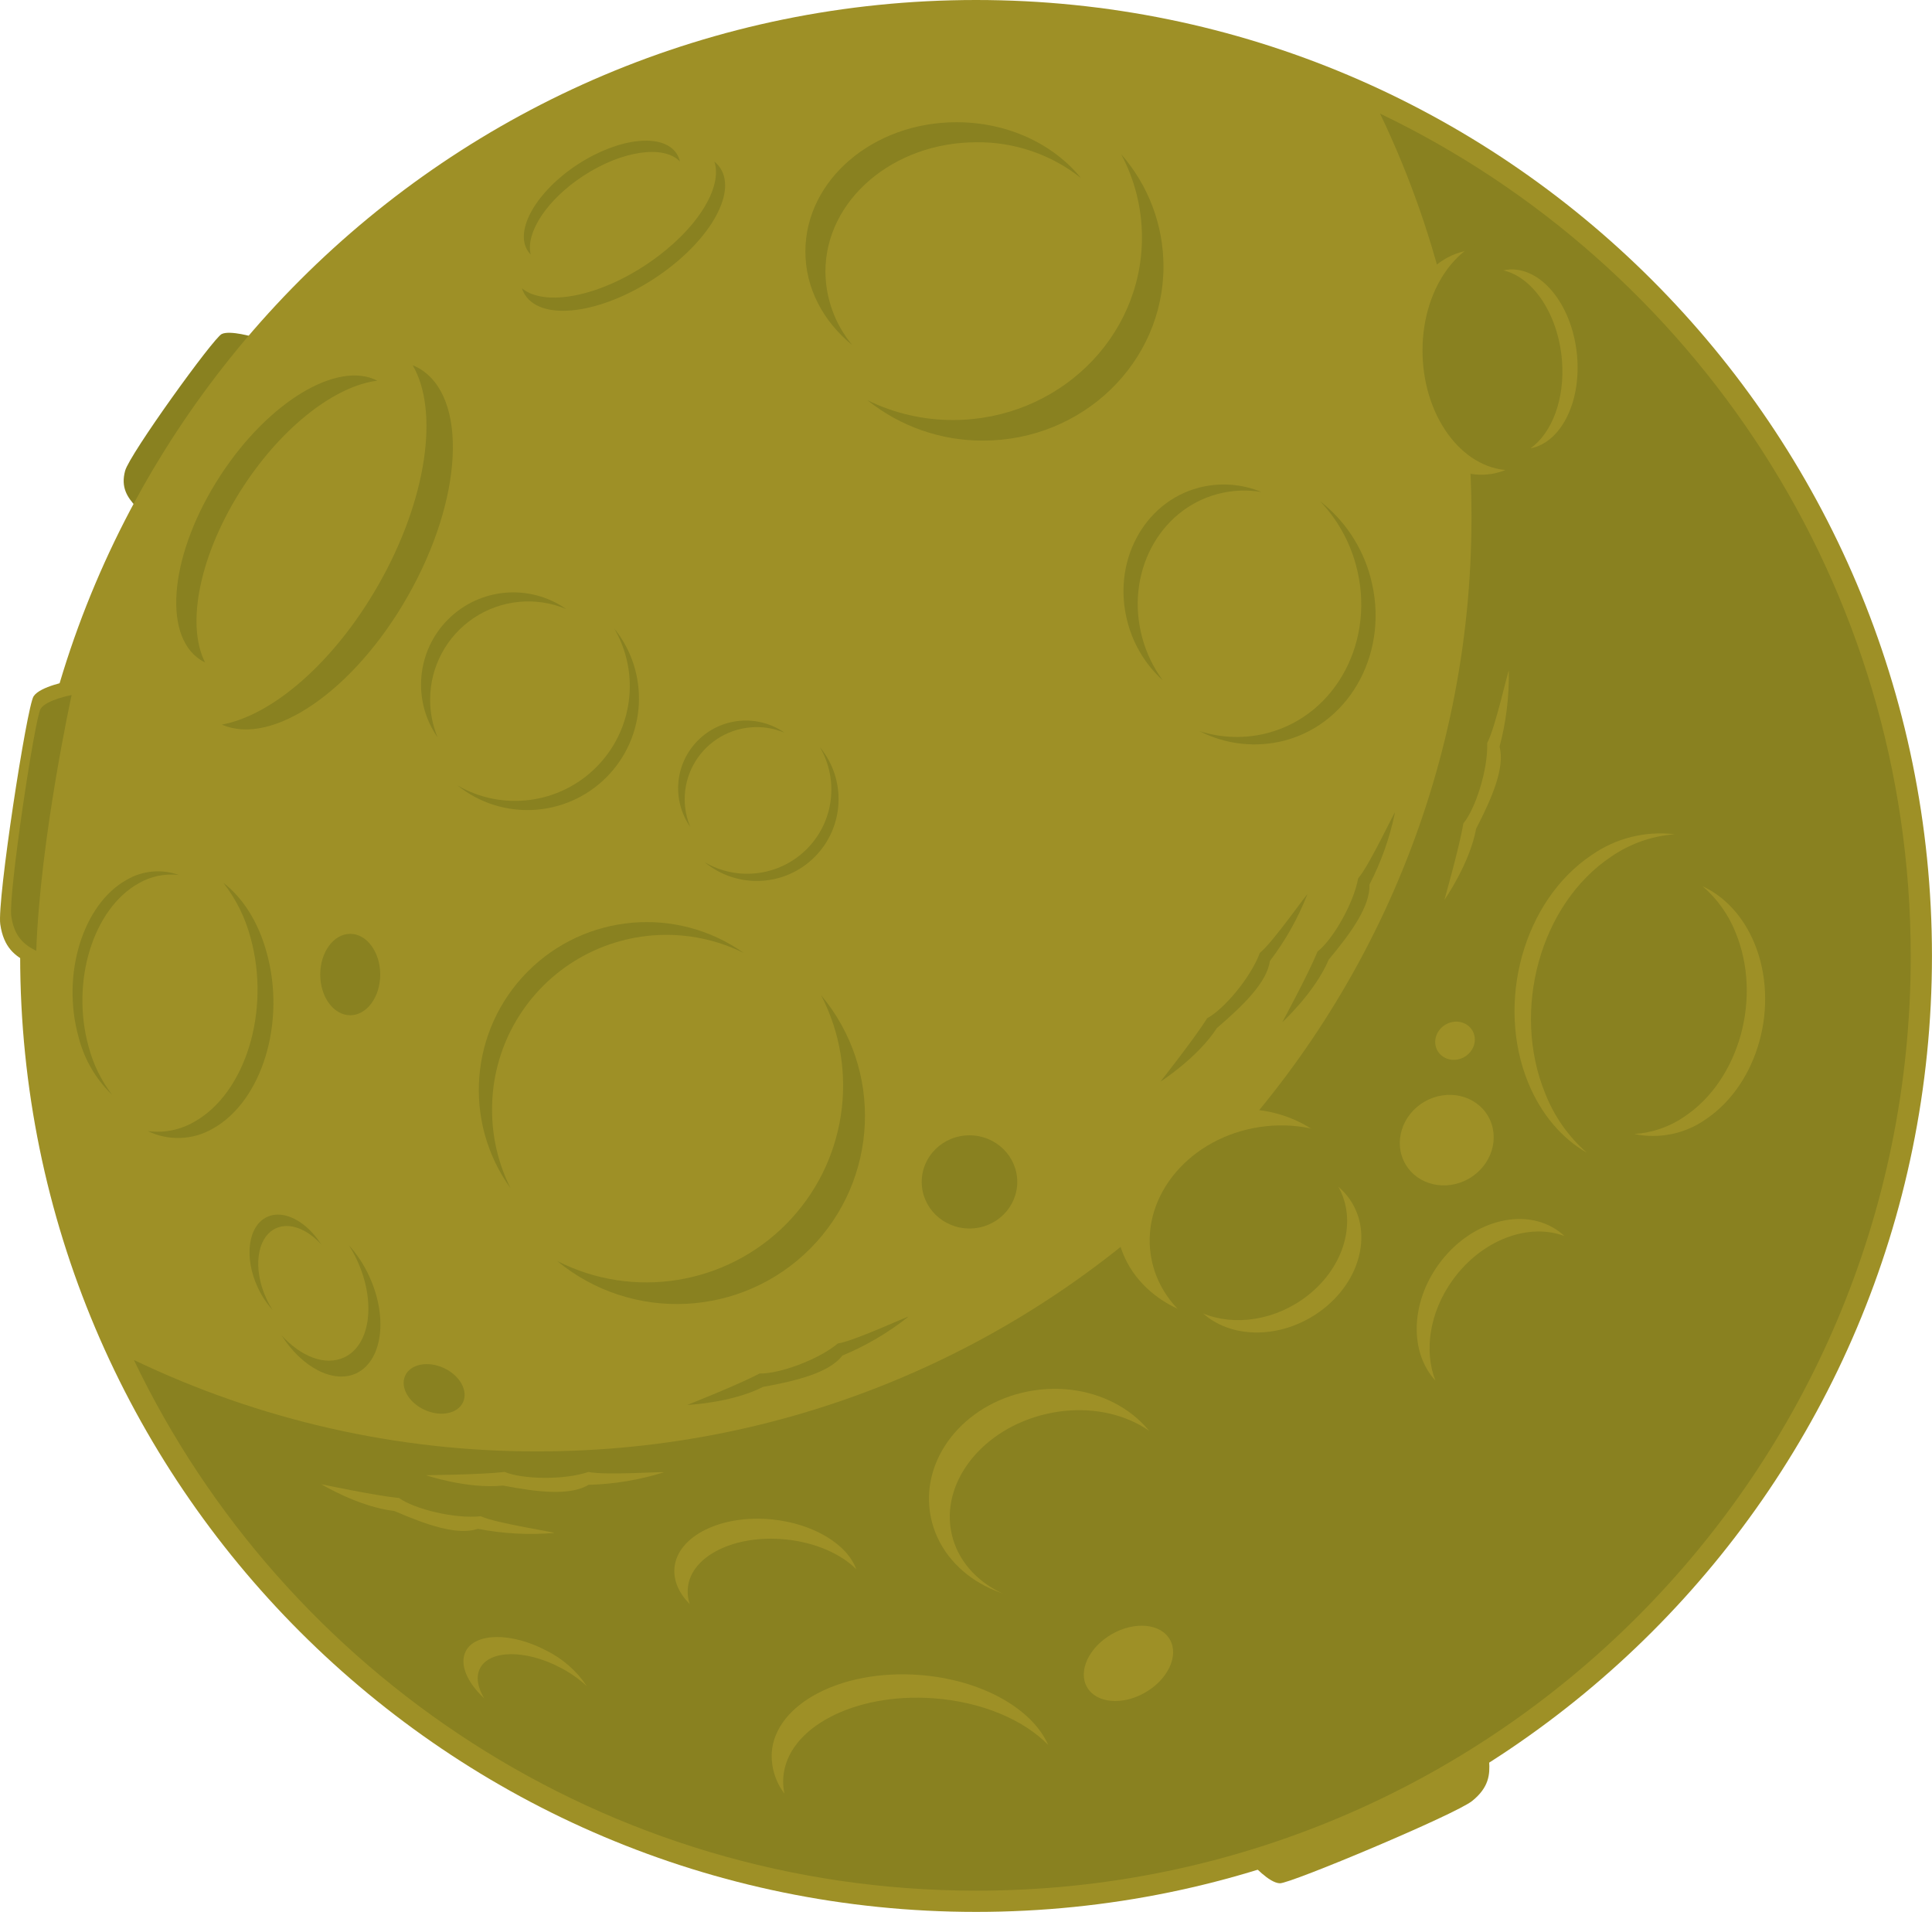
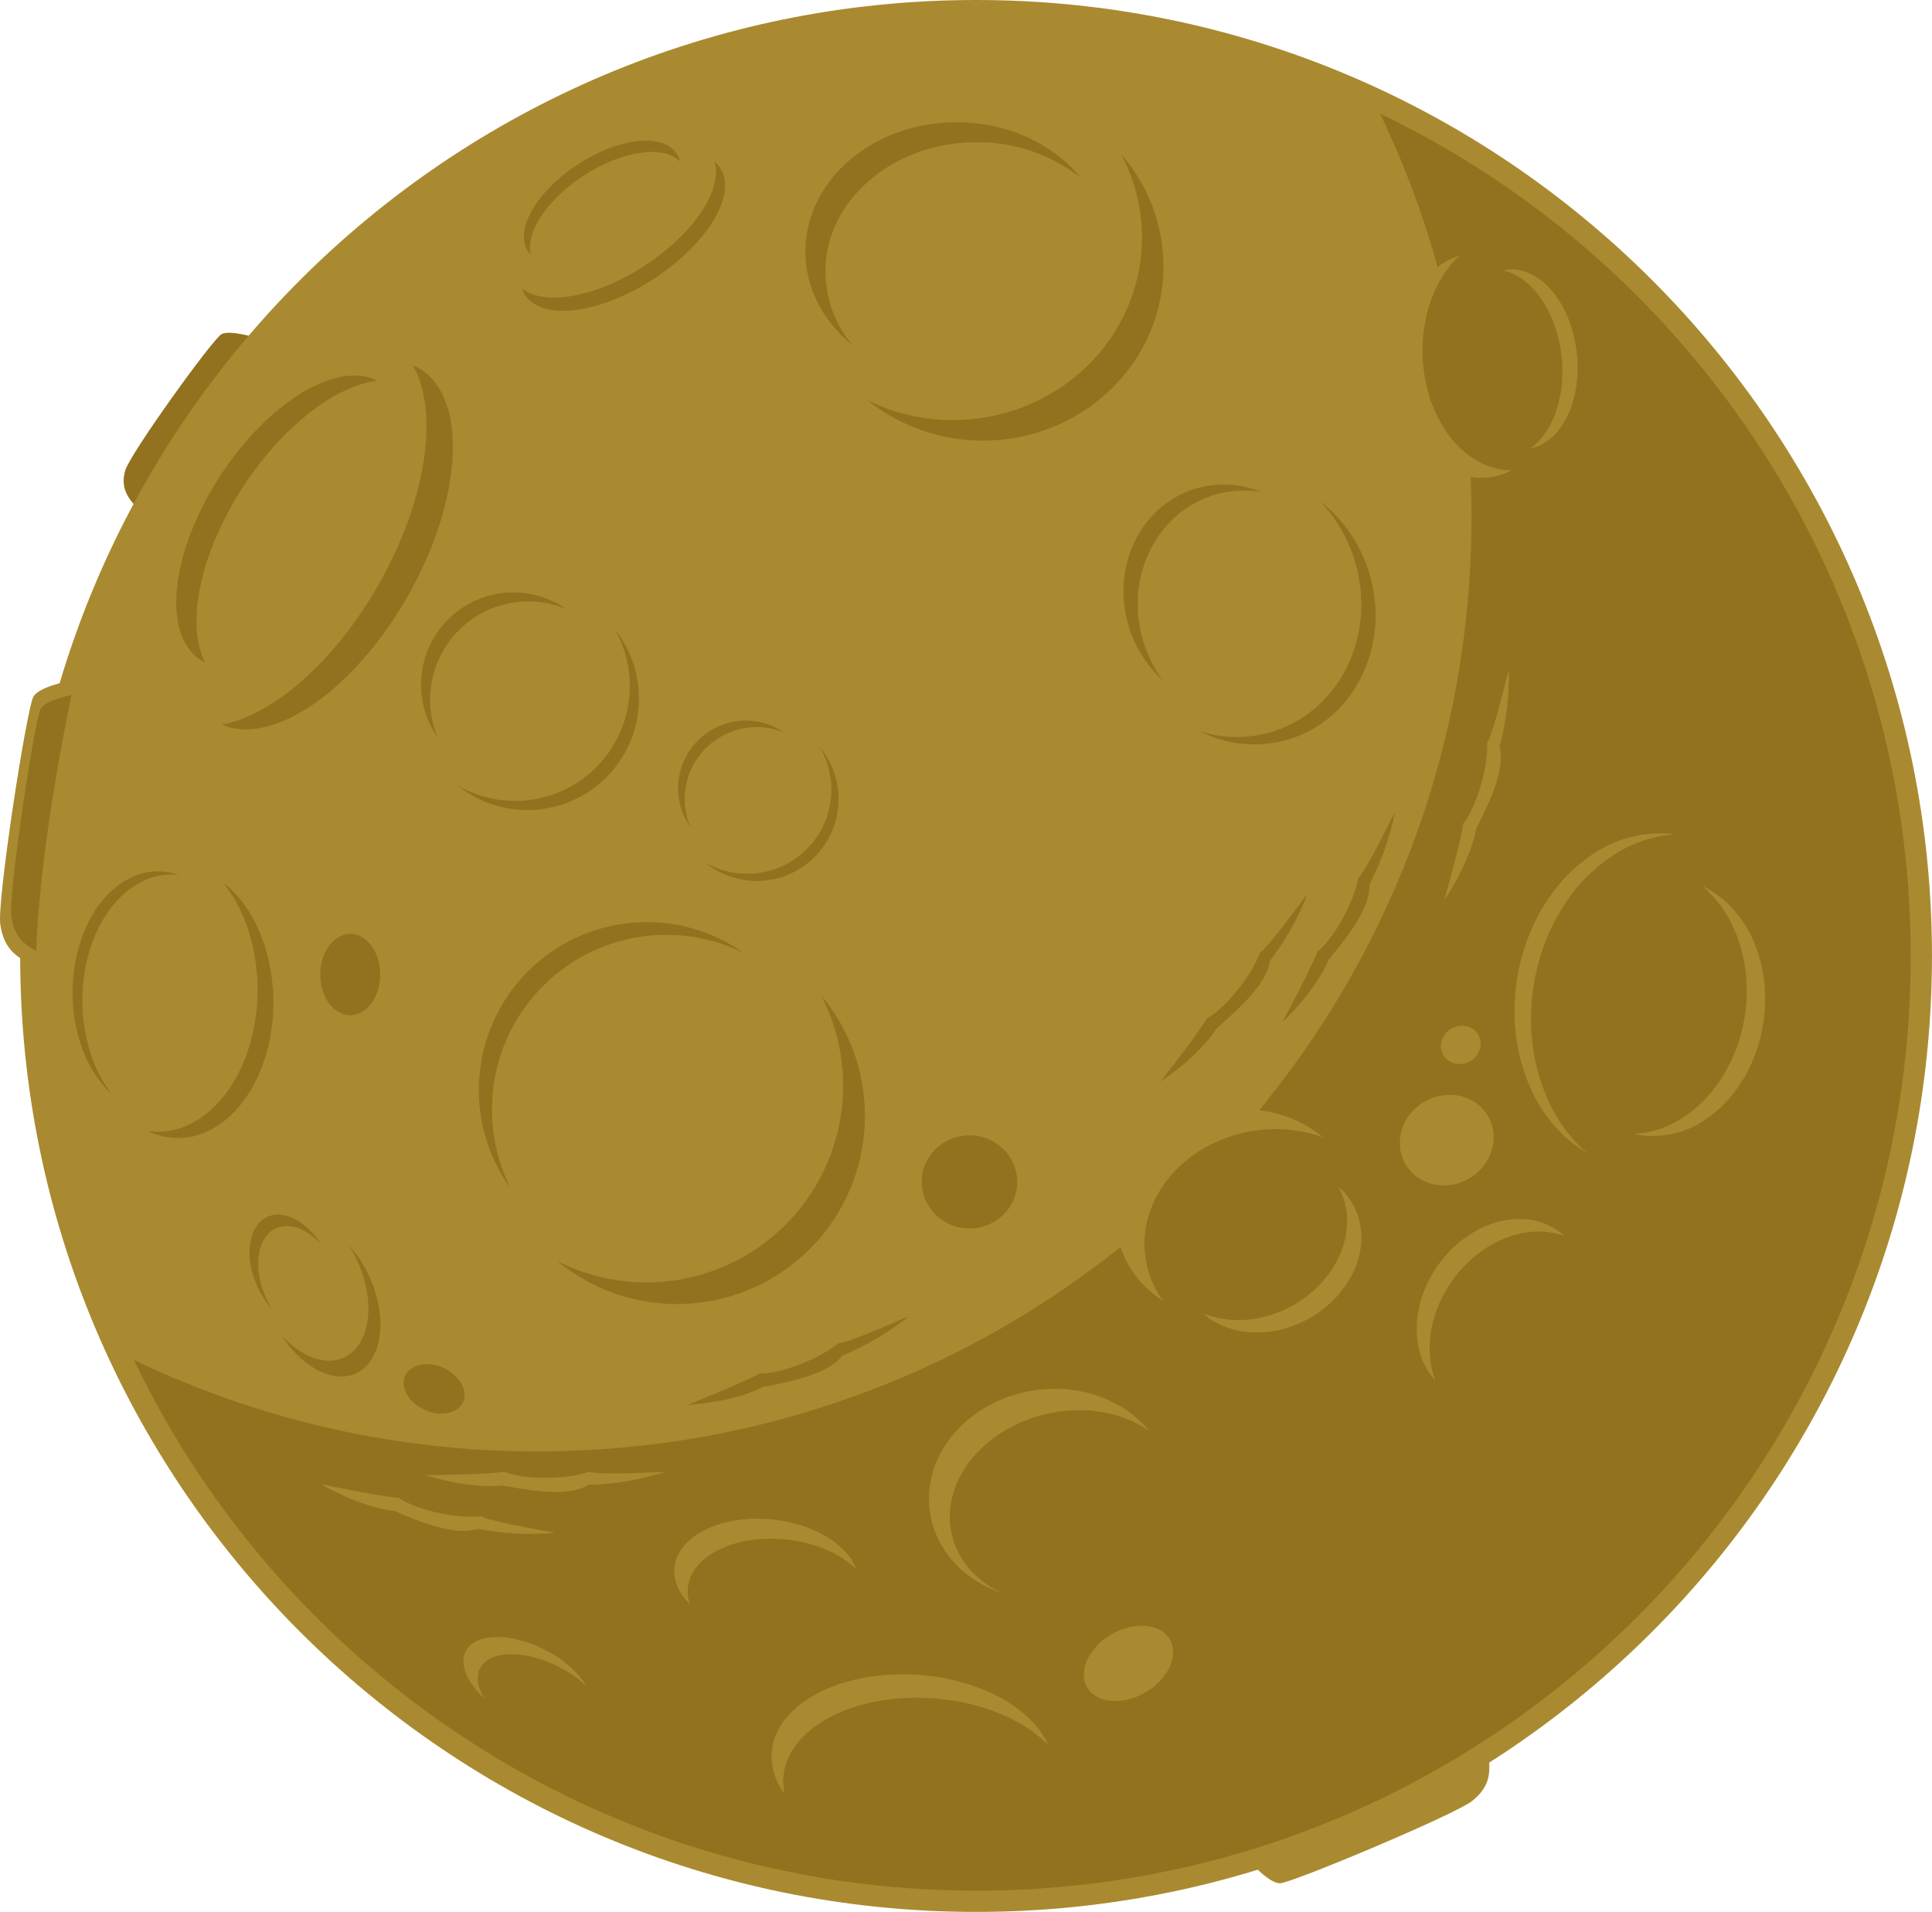
<svg xmlns="http://www.w3.org/2000/svg" viewBox="0 0 505.08 499.81">
  <g id="Layer_2" data-name="Layer 2">
    <g id="Layer_1-2" data-name="Layer 1">
-       <path d="M66.49,88.16s-6.33-1.91-8.53-.84-24.07,31.4-25.25,35.75.58,6.92,2.83,9.37C46.37,111.74,66.49,88.16,66.49,88.16Z" style="fill:#898120" />
-       <path d="M327.36,487.27s4.41,5,7.25,5.05,45.9-18,50.27-21.53,4.66-6.89,4.42-10.35C363.7,474.8,327.36,487.27,327.36,487.27Z" style="fill:#9e9026" />
-       <circle cx="255.17" cy="249.9" r="249.9" style="fill:#9e9026" />
-       <path d="M360.79,29.7a243.38,243.38,0,0,1,23.9,105.49c0,134.88-109.35,244.23-244.23,244.23A243.38,243.38,0,0,1,35,355.52C74.34,437.58,158.2,494.25,255.29,494.25c134.88,0,244.23-109.34,244.23-244.23C499.52,152.93,442.85,69.07,360.79,29.7Z" style="fill:#898120" />
-       <path d="M128.64,290.14a45.57,45.57,0,0,1,65.83-41,43.9,43.9,0,0,0-61,61.49A45.65,45.65,0,0,1,128.64,290.14Z" style="fill:#898120" />
-       <path d="M215.79,71c0-18.67,17.69-33.81,39.52-33.81a43.15,43.15,0,0,1,27.28,9.35c-7.14-8.81-19-14.59-32.52-14.59-21.83,0-39.52,15.13-39.52,33.81,0,9.62,4.7,18.3,12.25,24.45A30.35,30.35,0,0,1,215.79,71Z" style="fill:#898120" />
-       <path d="M69.69,339.59c-3.68-7.87-2.59-16.14,2.41-18.48,3.59-1.67,8.21.17,11.9,4.23-3.88-6.08-9.8-9.25-14.18-7.21-5,2.33-6.09,10.61-2.42,18.47a23.28,23.28,0,0,0,3.82,5.79A24.18,24.18,0,0,1,69.69,339.59Z" style="fill:#898120" />
-       <path d="M379.8,334.58c7.56-10.48,19.77-15,29.2-11.46a16.94,16.94,0,0,0-1.52-1.26c-9.13-6.58-23.19-2.68-31.41,8.71-7.4,10.26-7.52,23.08-.81,30.34C372.24,353.19,373.67,343.06,379.8,334.58Z" style="fill:#9e9026" />
-       <ellipse cx="274.47" cy="390.66" rx="31.67" ry="27.53" transform="translate(-54.27 44.43) rotate(-8.42)" style="fill:#9e9026" />
-       <ellipse cx="279.17" cy="394.15" rx="31.17" ry="25.14" transform="translate(-81.37 72.75) rotate(-12.98)" style="fill:#898120" />
-       <ellipse cx="323.44" cy="317.53" rx="31.67" ry="27.53" transform="translate(-43.03 50.81) rotate(-8.42)" style="fill:#9e9026" />
-       <path d="M204.78,464.63c.94-12.92,18.51-22.17,39.25-20.67,12.72.92,23.66,5.68,30,12.2-4.16-9.51-17.5-17.12-33.82-18.31-20.32-1.47-37.53,7.6-38.45,20.26a16.37,16.37,0,0,0,3.31,10.77A15.11,15.11,0,0,1,204.78,464.63Z" style="fill:#9e9026" />
-       <path d="M179.84,415c.82-8.26,12.24-13.89,25.51-12.57,7.78.77,14.46,3.77,18.49,7.77-2.35-6.46-11.08-11.88-22-13-13.26-1.32-24.68,4.31-25.51,12.58-.34,3.42,1.2,6.75,4,9.58A10,10,0,0,1,179.84,415Z" style="fill:#9e9026" />
-       <path d="M125.51,436.1c2.51-4.82,11.88-4.91,20.92-.19a31.81,31.81,0,0,1,7,4.89,27.32,27.32,0,0,0-10.74-9.38c-9-4.71-18.4-4.62-20.91.2-1.77,3.38.31,8.18,4.82,12.37C124.86,441.13,124.36,438.31,125.51,436.1Z" style="fill:#9e9026" />
-       <path d="M63.65,127.12c10.38-15.86,24.17-26.28,35-27.6-10.36-5.33-28.39,5.41-41,24.74-13.07,20-15.43,41.58-5.27,48.22a9.91,9.91,0,0,0,1.23.69C48.51,163.18,52.23,144.58,63.65,127.12Z" style="fill:#898120" />
-       <path d="M98.94,152.87C87.38,173.15,71.22,187,58,189.42c13.13,5.79,34.48-8.78,48.57-33.5,14.57-25.55,15.85-52.28,2.87-59.7a13.93,13.93,0,0,0-1.56-.75C114.84,107.38,111.67,130.54,98.94,152.87Z" style="fill:#898120" />
-       <path d="M152.54,45.94c10.11-6.6,21-8.11,25.21-3.73a6.29,6.29,0,0,0-.86-2.05C173.32,34.69,161.71,36,151,43s-16.59,17.15-13,22.62a6.71,6.71,0,0,0,.74.93C137.35,60.82,143,52.16,152.54,45.94Z" style="fill:#898120" />
-       <path d="M169.89,68.53c-13,9-27.39,11.78-33.44,6.85a7.28,7.28,0,0,0,1.32,2.41c5.23,6.32,20.69,3.73,34.51-5.8s20.78-22.37,15.55-28.69a7.66,7.66,0,0,0-1.07-1.06C189,49.05,182.14,60.09,169.89,68.53Z" style="fill:#898120" />
-       <path d="M214.65,260.15a51.43,51.43,0,0,1-69,69.49,49.17,49.17,0,0,0,69-69.49Z" style="fill:#898120" />
-       <path d="M293.1,40.31a46.21,46.21,0,0,1,5.44,21.77c0,26.35-22.12,47.72-49.4,47.72a50.48,50.48,0,0,1-22.37-5.18A48,48,0,0,0,257,115.18c26.05,0,47.17-20.4,47.17-45.58A44.51,44.51,0,0,0,293.1,40.31Z" style="fill:#898120" />
-       <path d="M404,285.94c-9-21.87-1.3-49.65,17.21-62a33.77,33.77,0,0,1,16.58-5.85,31.32,31.32,0,0,0-21.69,5.43c-17.8,11.9-25.2,38.59-16.55,59.61,3.43,8.33,8.87,14.51,15.29,18.21A40,40,0,0,1,404,285.94Z" style="fill:#9e9026" />
-       <path d="M445.1,231.67a31,31,0,0,1,8.63,12.1c7,17,1,38.51-13.35,48.12a26.12,26.12,0,0,1-13.15,4.55,23.89,23.89,0,0,0,18.69-3.83c13.72-9.18,19.43-29.76,12.75-46C455.72,239.46,450.82,234.35,445.1,231.67Z" style="fill:#9e9026" />
-       <path d="M23.18,273.67c-4.73-17,1.13-36.11,13.09-42.77a17,17,0,0,1,10.49-2.17A16.2,16.2,0,0,0,33.11,230c-11.48,6.4-17.11,24.8-12.57,41.1a31.68,31.68,0,0,0,8.76,15.09A35.64,35.64,0,0,1,23.18,273.67Z" style="fill:#898120" />
-       <path d="M58.4,230.79a40,40,0,0,1,7.09,14.29c5.32,19.12-1.28,40.7-14.75,48.21a19.21,19.21,0,0,1-12.1,2.4,18.16,18.16,0,0,0,17-.65c12.86-7.17,19.17-27.78,14.08-46C67.52,240.91,63.4,234.64,58.4,230.79Z" style="fill:#898120" />
-       <path d="M96.46,333.49a32.31,32.31,0,0,0-5.27-8,34,34,0,0,1,2.12,3.87c5.06,10.86,3.57,22.27-3.34,25.49-5,2.31-11.33-.22-16.41-5.83,5.34,8.4,13.52,12.77,19.56,10C100,355.76,101.52,344.35,96.46,333.49Z" style="fill:#898120" />
-       <ellipse cx="332.19" cy="324.01" rx="33.08" ry="28.76" transform="matrix(0.99, -0.15, 0.15, 0.99, -43.88, 52.16)" style="fill:#898120" />
-       <path d="M345.08,131a38.76,38.76,0,0,1,9.4,16.7c5.31,19.46-5,39.12-23,43.9a31.82,31.82,0,0,1-17.9-.48,31.39,31.39,0,0,0,22.31,2.46c17.52-4.66,27.54-23.78,22.38-42.71A37.39,37.39,0,0,0,345.08,131Z" style="fill:#898120" />
+       <path d="M66.49,88.16s-6.33-1.91-8.53-.84-24.07,31.4-25.25,35.75.58,6.92,2.83,9.37C46.37,111.74,66.49,88.16,66.49,88.16Z" style="fill:#93721f" />
+       <path d="M327.36,487.27s4.41,5,7.25,5.05,45.9-18,50.27-21.53,4.66-6.89,4.42-10.35C363.7,474.8,327.36,487.27,327.36,487.27Z" style="fill:#aa8a30" />
+       <circle cx="255.17" cy="249.9" r="249.9" style="fill:#aa8a30" />
+       <path d="M360.79,29.7a243.38,243.38,0,0,1,23.9,105.49c0,134.88-109.35,244.23-244.23,244.23A243.38,243.38,0,0,1,35,355.52C74.34,437.58,158.2,494.25,255.29,494.25c134.88,0,244.23-109.34,244.23-244.23C499.52,152.93,442.85,69.07,360.79,29.7Z" style="fill:#93721f" />
+       <path d="M128.64,290.14a45.57,45.57,0,0,1,65.83-41,43.9,43.9,0,0,0-61,61.49A45.65,45.65,0,0,1,128.64,290.14Z" style="fill:#93721f" />
+       <path d="M215.79,71c0-18.67,17.69-33.81,39.52-33.81a43.15,43.15,0,0,1,27.28,9.35c-7.14-8.81-19-14.59-32.52-14.59-21.83,0-39.52,15.13-39.52,33.81,0,9.62,4.7,18.3,12.25,24.45A30.35,30.35,0,0,1,215.79,71Z" style="fill:#93721f" />
+       <path d="M69.69,339.59c-3.68-7.87-2.59-16.14,2.41-18.48,3.59-1.67,8.21.17,11.9,4.23-3.88-6.08-9.8-9.25-14.18-7.21-5,2.33-6.09,10.61-2.42,18.47a23.28,23.28,0,0,0,3.82,5.79A24.18,24.18,0,0,1,69.69,339.59Z" style="fill:#93721f" />
+       <path d="M379.8,334.58c7.56-10.48,19.77-15,29.2-11.46a16.94,16.94,0,0,0-1.52-1.26c-9.13-6.58-23.19-2.68-31.41,8.71-7.4,10.26-7.52,23.08-.81,30.34C372.24,353.19,373.67,343.06,379.8,334.58Z" style="fill:#aa8a30" />
+       <ellipse cx="274.47" cy="390.66" rx="31.67" ry="27.53" transform="translate(-54.27 44.43) rotate(-8.42)" style="fill:#aa8a30" />
+       <ellipse cx="279.17" cy="394.15" rx="31.17" ry="25.14" transform="translate(-81.37 72.75) rotate(-12.98)" style="fill:#93721f" />
+       <ellipse cx="323.44" cy="317.53" rx="31.67" ry="27.53" transform="translate(-43.03 50.81) rotate(-8.42)" style="fill:#aa8a30" />
+       <path d="M204.78,464.63c.94-12.92,18.51-22.17,39.25-20.67,12.72.92,23.66,5.68,30,12.2-4.16-9.51-17.5-17.12-33.82-18.31-20.32-1.47-37.53,7.6-38.45,20.26a16.37,16.37,0,0,0,3.31,10.77A15.11,15.11,0,0,1,204.78,464.63Z" style="fill:#aa8a30" />
+       <path d="M179.84,415c.82-8.26,12.24-13.89,25.51-12.57,7.78.77,14.46,3.77,18.49,7.77-2.35-6.46-11.08-11.88-22-13-13.26-1.32-24.68,4.31-25.51,12.58-.34,3.42,1.2,6.75,4,9.58A10,10,0,0,1,179.84,415Z" style="fill:#aa8a30" />
+       <path d="M125.51,436.1c2.51-4.82,11.88-4.91,20.92-.19a31.81,31.81,0,0,1,7,4.89,27.32,27.32,0,0,0-10.74-9.38c-9-4.71-18.4-4.62-20.91.2-1.77,3.38.31,8.18,4.82,12.37C124.86,441.13,124.36,438.31,125.51,436.1Z" style="fill:#aa8a30" />
+       <path d="M63.65,127.12c10.38-15.86,24.17-26.28,35-27.6-10.36-5.33-28.39,5.41-41,24.74-13.07,20-15.43,41.58-5.27,48.22a9.91,9.91,0,0,0,1.23.69C48.51,163.18,52.23,144.58,63.65,127.12Z" style="fill:#93721f" />
+       <path d="M98.94,152.87C87.38,173.15,71.22,187,58,189.42c13.13,5.79,34.48-8.78,48.57-33.5,14.57-25.55,15.85-52.28,2.87-59.7a13.93,13.93,0,0,0-1.56-.75C114.84,107.38,111.67,130.54,98.94,152.87Z" style="fill:#93721f" />
+       <path d="M152.54,45.94c10.11-6.6,21-8.11,25.21-3.73a6.29,6.29,0,0,0-.86-2.05C173.32,34.69,161.71,36,151,43s-16.59,17.15-13,22.62a6.71,6.71,0,0,0,.74.93C137.35,60.82,143,52.16,152.54,45.94Z" style="fill:#93721f" />
+       <path d="M169.89,68.53c-13,9-27.39,11.78-33.44,6.85a7.28,7.28,0,0,0,1.32,2.41c5.23,6.32,20.69,3.73,34.51-5.8s20.78-22.37,15.55-28.69a7.66,7.66,0,0,0-1.07-1.06C189,49.05,182.14,60.09,169.89,68.53Z" style="fill:#93721f" />
+       <path d="M214.65,260.15a51.43,51.43,0,0,1-69,69.49,49.17,49.17,0,0,0,69-69.49Z" style="fill:#93721f" />
+       <path d="M293.1,40.31a46.21,46.21,0,0,1,5.44,21.77c0,26.35-22.12,47.72-49.4,47.72a50.48,50.48,0,0,1-22.37-5.18A48,48,0,0,0,257,115.18c26.05,0,47.17-20.4,47.17-45.58A44.51,44.51,0,0,0,293.1,40.31Z" style="fill:#93721f" />
+       <path d="M404,285.94c-9-21.87-1.3-49.65,17.21-62a33.77,33.77,0,0,1,16.58-5.85,31.32,31.32,0,0,0-21.69,5.43c-17.8,11.9-25.2,38.59-16.55,59.61,3.43,8.33,8.87,14.51,15.29,18.21A40,40,0,0,1,404,285.94Z" style="fill:#aa8a30" />
+       <path d="M445.1,231.67a31,31,0,0,1,8.63,12.1c7,17,1,38.51-13.35,48.12a26.12,26.12,0,0,1-13.15,4.55,23.89,23.89,0,0,0,18.69-3.83c13.72-9.18,19.43-29.76,12.75-46C455.72,239.46,450.82,234.35,445.1,231.67Z" style="fill:#aa8a30" />
+       <path d="M23.18,273.67c-4.73-17,1.13-36.11,13.09-42.77a17,17,0,0,1,10.49-2.17A16.2,16.2,0,0,0,33.11,230c-11.48,6.4-17.11,24.8-12.57,41.1a31.68,31.68,0,0,0,8.76,15.09A35.64,35.64,0,0,1,23.18,273.67Z" style="fill:#93721f" />
+       <path d="M58.4,230.79a40,40,0,0,1,7.09,14.29c5.32,19.12-1.28,40.7-14.75,48.21a19.21,19.21,0,0,1-12.1,2.4,18.16,18.16,0,0,0,17-.65c12.86-7.17,19.17-27.78,14.08-46C67.52,240.91,63.4,234.64,58.4,230.79Z" style="fill:#93721f" />
+       <path d="M96.46,333.49a32.31,32.31,0,0,0-5.27-8,34,34,0,0,1,2.12,3.87c5.06,10.86,3.57,22.27-3.34,25.49-5,2.31-11.33-.22-16.41-5.83,5.34,8.4,13.52,12.77,19.56,10C100,355.76,101.52,344.35,96.46,333.49Z" style="fill:#93721f" />
+       <ellipse cx="332.19" cy="324.01" rx="33.08" ry="28.76" transform="translate(-43.88 52.16) rotate(-8.42)" style="fill:#93721f" />
+       <path d="M345.08,131a38.76,38.76,0,0,1,9.4,16.7c5.31,19.46-5,39.12-23,43.9a31.82,31.82,0,0,1-17.9-.48,31.39,31.39,0,0,0,22.31,2.46c17.52-4.66,27.54-23.78,22.38-42.71A37.39,37.39,0,0,0,345.08,131Z" style="fill:#93721f" />
      <ellipse cx="326.54" cy="159.3" rx="38.55" ry="41.73" transform="translate(-32.64 104.55) rotate(-17.34)" style="fill:none" />
-       <path d="M298.62,166.72c-4.53-16.66,4.28-33.48,19.7-37.58a27.06,27.06,0,0,1,11.44-.53,25.81,25.81,0,0,0-16.4-1.11c-14.5,3.85-22.8,19.68-18.53,35.35a31.16,31.16,0,0,0,9.15,15A33.47,33.47,0,0,1,298.62,166.72Z" style="fill:#898120" />
-       <path d="M160.6,164.32a30,30,0,0,1-41,41,29.16,29.16,0,0,0,41-41Z" style="fill:#898120" />
+       <path d="M298.62,166.72c-4.53-16.66,4.28-33.48,19.7-37.58a27.06,27.06,0,0,1,11.44-.53,25.81,25.81,0,0,0-16.4-1.11c-14.5,3.85-22.8,19.68-18.53,35.35a31.16,31.16,0,0,0,9.15,15A33.47,33.47,0,0,1,298.62,166.72Z" style="fill:#93721f" />
+       <path d="M160.6,164.32a30,30,0,0,1-41,41,29.16,29.16,0,0,0,41-41Z" style="fill:#93721f" />
      <circle cx="138.1" cy="182.86" r="34.24" style="fill:none" />
-       <path d="M112.45,182.86A25.67,25.67,0,0,1,148,159.2a24.12,24.12,0,0,0-33.58,33.59A25.45,25.45,0,0,1,112.45,182.86Z" style="fill:#898120" />
-       <path d="M214.33,195.3a22,22,0,0,1-30.1,30.1,21.38,21.38,0,0,0,30.1-30.1Z" style="fill:#898120" />
+       <path d="M112.45,182.86A25.67,25.67,0,0,1,148,159.2a24.12,24.12,0,0,0-33.58,33.59A25.45,25.45,0,0,1,112.45,182.86Z" style="fill:#93721f" />
+       <path d="M214.33,195.3a22,22,0,0,1-30.1,30.1,21.38,21.38,0,0,0,30.1-30.1Z" style="fill:#93721f" />
      <circle cx="197.83" cy="208.89" r="25.11" style="fill:none" />
-       <path d="M179,208.89a18.83,18.83,0,0,1,26.1-17.35,17.7,17.7,0,0,0-24.64,24.64A18.78,18.78,0,0,1,179,208.89Z" style="fill:#898120" />
-       <path d="M351.59,311.9a19.34,19.34,0,0,0-1.71-1.68c4.94,8.77,1.78,20.82-8.09,28.51-8.35,6.51-19.11,8-27.25,4.63,7.83,7,21.4,6.62,31.38-1.16C356.55,333.92,359.09,320.35,351.59,311.9Z" style="fill:#9e9026" />
-       <ellipse cx="386.87" cy="94.68" rx="21.87" ry="29.42" transform="translate(-2.83 12.41) rotate(-1.83)" style="fill:#9e9026" />
-       <ellipse cx="394.73" cy="92.22" rx="22.84" ry="30.73" transform="translate(-2.74 12.66) rotate(-1.83)" style="fill:#898120" />
-       <path d="M394.8,70.44a10.8,10.8,0,0,0-1.81.24c7.79,1.75,14.38,11.5,15.35,23.52.81,10.17-2.63,19-8.22,23,7.81-1.49,13.17-11.72,12.2-23.87C411.28,80.34,403.43,70.11,394.8,70.44Z" style="fill:#9e9026" />
-       <path d="M335.24,267.2s8.49-7.74,12.13-16.34c5.9-7.08,10.86-14,10.65-19.63a72.57,72.57,0,0,0,6.65-18.75c.29-1.22-6.66,13.81-9.6,17.11-1.24,6.8-6.77,16.17-10.63,19.16C342.09,254.55,335.24,267.2,335.24,267.2Z" style="fill:#898120" />
-       <path d="M377.61,235.24s6.6-9.4,8.29-18.59c4.22-8.19,7.56-16,6.13-21.47a72.47,72.47,0,0,0,2.42-19.74c0-1.26-3.51,14.92-5.66,18.78.27,6.9-3.09,17.26-6.21,21C381.54,221.4,377.61,235.24,377.61,235.24Z" style="fill:#9e9026" />
-       <path d="M303.38,282.75s9.69-6.18,14.75-14c7-6,13.1-12,13.85-17.52a72.18,72.18,0,0,0,9.76-17.33c.49-1.16-8.93,12.46-12.39,15.21-2.38,6.49-9.44,14.78-13.75,17.06C312.29,271.45,303.38,282.75,303.38,282.75Z" style="fill:#898120" />
-       <path d="M179.67,367.27s11.48-.47,19.8-4.71c9.07-1.64,17.33-3.76,20.77-8.2a72.15,72.15,0,0,0,17.15-10.08c1-.75-14,6.29-18.36,6.93-5.31,4.41-15.58,8-20.45,7.84C193.05,362,179.67,367.27,179.67,367.27Z" style="fill:#898120" />
-       <path d="M111.35,385.64s10.88,3.68,20.17,2.71c9,1.73,17.52,2.72,22.33-.19a72.33,72.33,0,0,0,19.62-3.25c1.21-.34-15.3.85-19.61-.12-6.55,2.21-17.43,1.9-21.91,0C125.74,385.51,111.35,385.64,111.35,385.64Z" style="fill:#9e9026" />
-       <path d="M84,388s9.83,5.95,19.1,7c8.47,3.66,16.52,6.46,21.84,4.66a72.34,72.34,0,0,0,19.87,1.08c1.25-.07-15.13-2.49-19.13-4.37-6.86.74-17.43-1.92-21.38-4.78C98.08,391,84,388,84,388Z" style="fill:#9e9026" />
-       <path d="M18,178.07s-7.45,1.31-9.21,3.94S-.81,235.49.07,241.62,4,250,7.52,251.7C10.15,242.94,18,178.07,18,178.07Z" style="fill:#9e9026" />
-       <path d="M18.72,181.7s-6.55,1.19-8.09,3.58-8.46,48.56-7.69,54.13S6.4,247,9.48,248.57C10.51,219.24,18.72,181.7,18.72,181.7Z" style="fill:#898120" />
-       <ellipse cx="253.45" cy="308.97" rx="12.49" ry="12.18" style="fill:#898120" />
-       <ellipse cx="295.01" cy="434.83" rx="12.49" ry="8.79" transform="translate(-177.89 205.76) rotate(-30)" style="fill:#9e9026" />
-       <ellipse cx="378.22" cy="298.05" rx="12.49" ry="11.61" transform="translate(-98.35 229.04) rotate(-30)" style="fill:#9e9026" />
-       <ellipse cx="380.38" cy="272.07" rx="5.27" ry="4.9" transform="translate(-85.07 226.64) rotate(-30)" style="fill:#9e9026" />
-       <ellipse cx="91.56" cy="254.76" rx="7.84" ry="10.64" style="fill:#898120" />
-       <ellipse cx="113.5" cy="363.06" rx="6.02" ry="8.32" transform="translate(-263.81 314.75) rotate(-65.34)" style="fill:#898120" />
+       <path d="M179,208.89a18.83,18.83,0,0,1,26.1-17.35,17.7,17.7,0,0,0-24.64,24.64A18.78,18.78,0,0,1,179,208.89Z" style="fill:#93721f" />
+       <path d="M351.59,311.9a19.34,19.34,0,0,0-1.71-1.68c4.94,8.77,1.78,20.82-8.09,28.51-8.35,6.51-19.11,8-27.25,4.63,7.83,7,21.4,6.62,31.38-1.16C356.55,333.92,359.09,320.35,351.59,311.9Z" style="fill:#aa8a30" />
+       <ellipse cx="386.87" cy="94.68" rx="21.87" ry="29.42" transform="matrix(1, -0.03, 0.03, 1, -2.83, 12.41)" style="fill:#aa8a30" />
+       <ellipse cx="394.73" cy="92.22" rx="22.84" ry="30.73" transform="translate(-2.74 12.66) rotate(-1.83)" style="fill:#93721f" />
+       <path d="M394.8,70.44a10.8,10.8,0,0,0-1.81.24c7.79,1.75,14.38,11.5,15.35,23.52.81,10.17-2.63,19-8.22,23,7.81-1.49,13.17-11.72,12.2-23.87C411.28,80.34,403.43,70.11,394.8,70.44Z" style="fill:#aa8a30" />
+       <path d="M335.24,267.2s8.49-7.74,12.13-16.34c5.9-7.08,10.86-14,10.65-19.63a72.57,72.57,0,0,0,6.65-18.75c.29-1.22-6.66,13.81-9.6,17.11-1.24,6.8-6.77,16.17-10.63,19.16C342.09,254.55,335.24,267.2,335.24,267.2Z" style="fill:#93721f" />
+       <path d="M377.61,235.24s6.6-9.4,8.29-18.59c4.22-8.19,7.56-16,6.13-21.47a72.47,72.47,0,0,0,2.42-19.74c0-1.26-3.51,14.92-5.66,18.78.27,6.9-3.09,17.26-6.21,21C381.54,221.4,377.61,235.24,377.61,235.24Z" style="fill:#aa8a30" />
+       <path d="M303.38,282.75s9.69-6.18,14.75-14c7-6,13.1-12,13.85-17.52a72.18,72.18,0,0,0,9.76-17.33c.49-1.16-8.93,12.46-12.39,15.21-2.38,6.49-9.44,14.78-13.75,17.06C312.29,271.45,303.38,282.75,303.38,282.75Z" style="fill:#93721f" />
+       <path d="M179.67,367.27s11.48-.47,19.8-4.71c9.07-1.64,17.33-3.76,20.77-8.2a72.15,72.15,0,0,0,17.15-10.08c1-.75-14,6.29-18.36,6.93-5.31,4.41-15.58,8-20.45,7.84C193.05,362,179.67,367.27,179.67,367.27Z" style="fill:#93721f" />
+       <path d="M111.35,385.64s10.88,3.68,20.17,2.71c9,1.73,17.52,2.72,22.33-.19a72.33,72.33,0,0,0,19.62-3.25c1.21-.34-15.3.85-19.61-.12-6.55,2.21-17.43,1.9-21.91,0C125.74,385.51,111.35,385.64,111.35,385.64Z" style="fill:#aa8a30" />
+       <path d="M84,388s9.83,5.95,19.1,7c8.47,3.66,16.52,6.46,21.84,4.66a72.34,72.34,0,0,0,19.87,1.08c1.25-.07-15.13-2.49-19.13-4.37-6.86.74-17.43-1.92-21.38-4.78C98.08,391,84,388,84,388Z" style="fill:#aa8a30" />
+       <path d="M18,178.07s-7.45,1.31-9.21,3.94S-.81,235.49.07,241.62,4,250,7.52,251.7C10.15,242.94,18,178.07,18,178.07Z" style="fill:#aa8a30" />
+       <path d="M18.72,181.7s-6.55,1.19-8.09,3.58-8.46,48.56-7.69,54.13S6.4,247,9.48,248.57C10.51,219.24,18.72,181.7,18.72,181.7Z" style="fill:#93721f" />
+       <ellipse cx="253.45" cy="308.97" rx="12.49" ry="12.18" style="fill:#93721f" />
+       <ellipse cx="295.01" cy="434.83" rx="12.49" ry="8.79" transform="translate(-177.89 205.76) rotate(-30)" style="fill:#aa8a30" />
+       <ellipse cx="378.22" cy="298.05" rx="12.49" ry="11.61" transform="translate(-98.35 229.04) rotate(-30)" style="fill:#aa8a30" />
+       <ellipse cx="380.38" cy="272.07" rx="5.27" ry="4.9" transform="matrix(0.87, -0.5, 0.5, 0.87, -85.07, 226.64)" style="fill:#aa8a30" />
+       <ellipse cx="91.56" cy="254.76" rx="7.84" ry="10.64" style="fill:#93721f" />
+       <ellipse cx="113.5" cy="363.06" rx="6.02" ry="8.32" transform="translate(-263.81 314.75) rotate(-65.34)" style="fill:#93721f" />
    </g>
  </g>
</svg>
